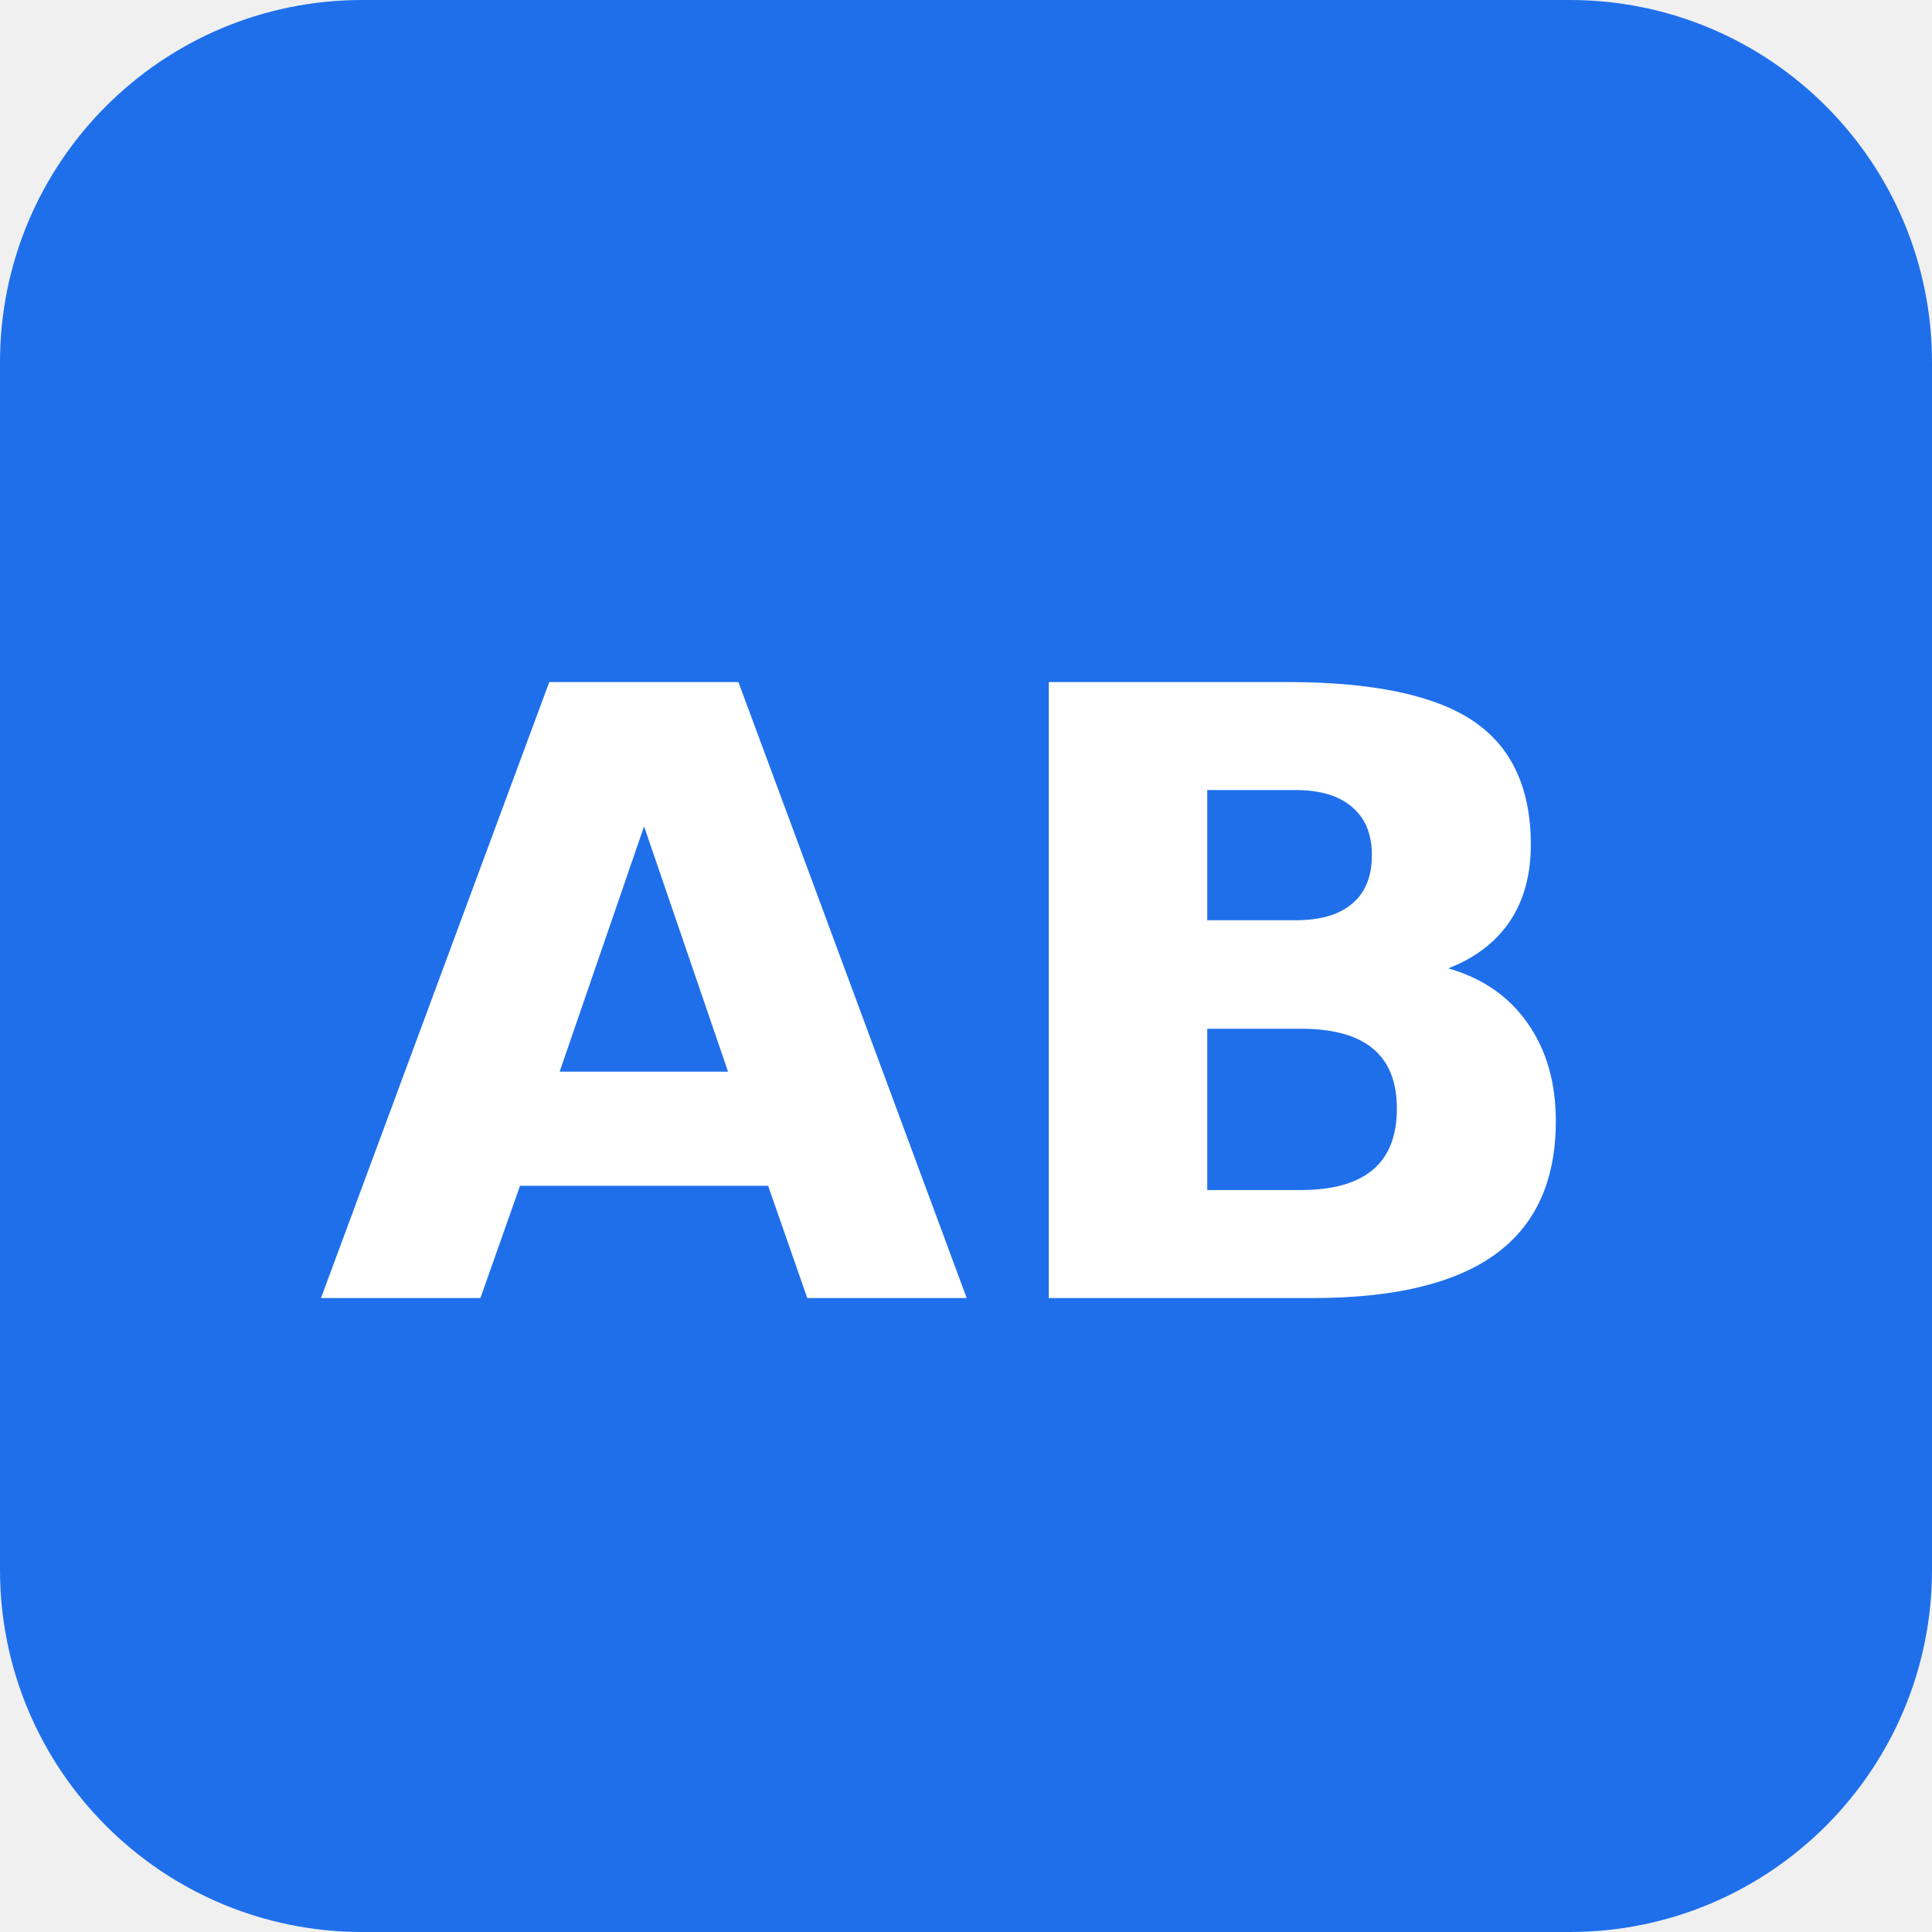
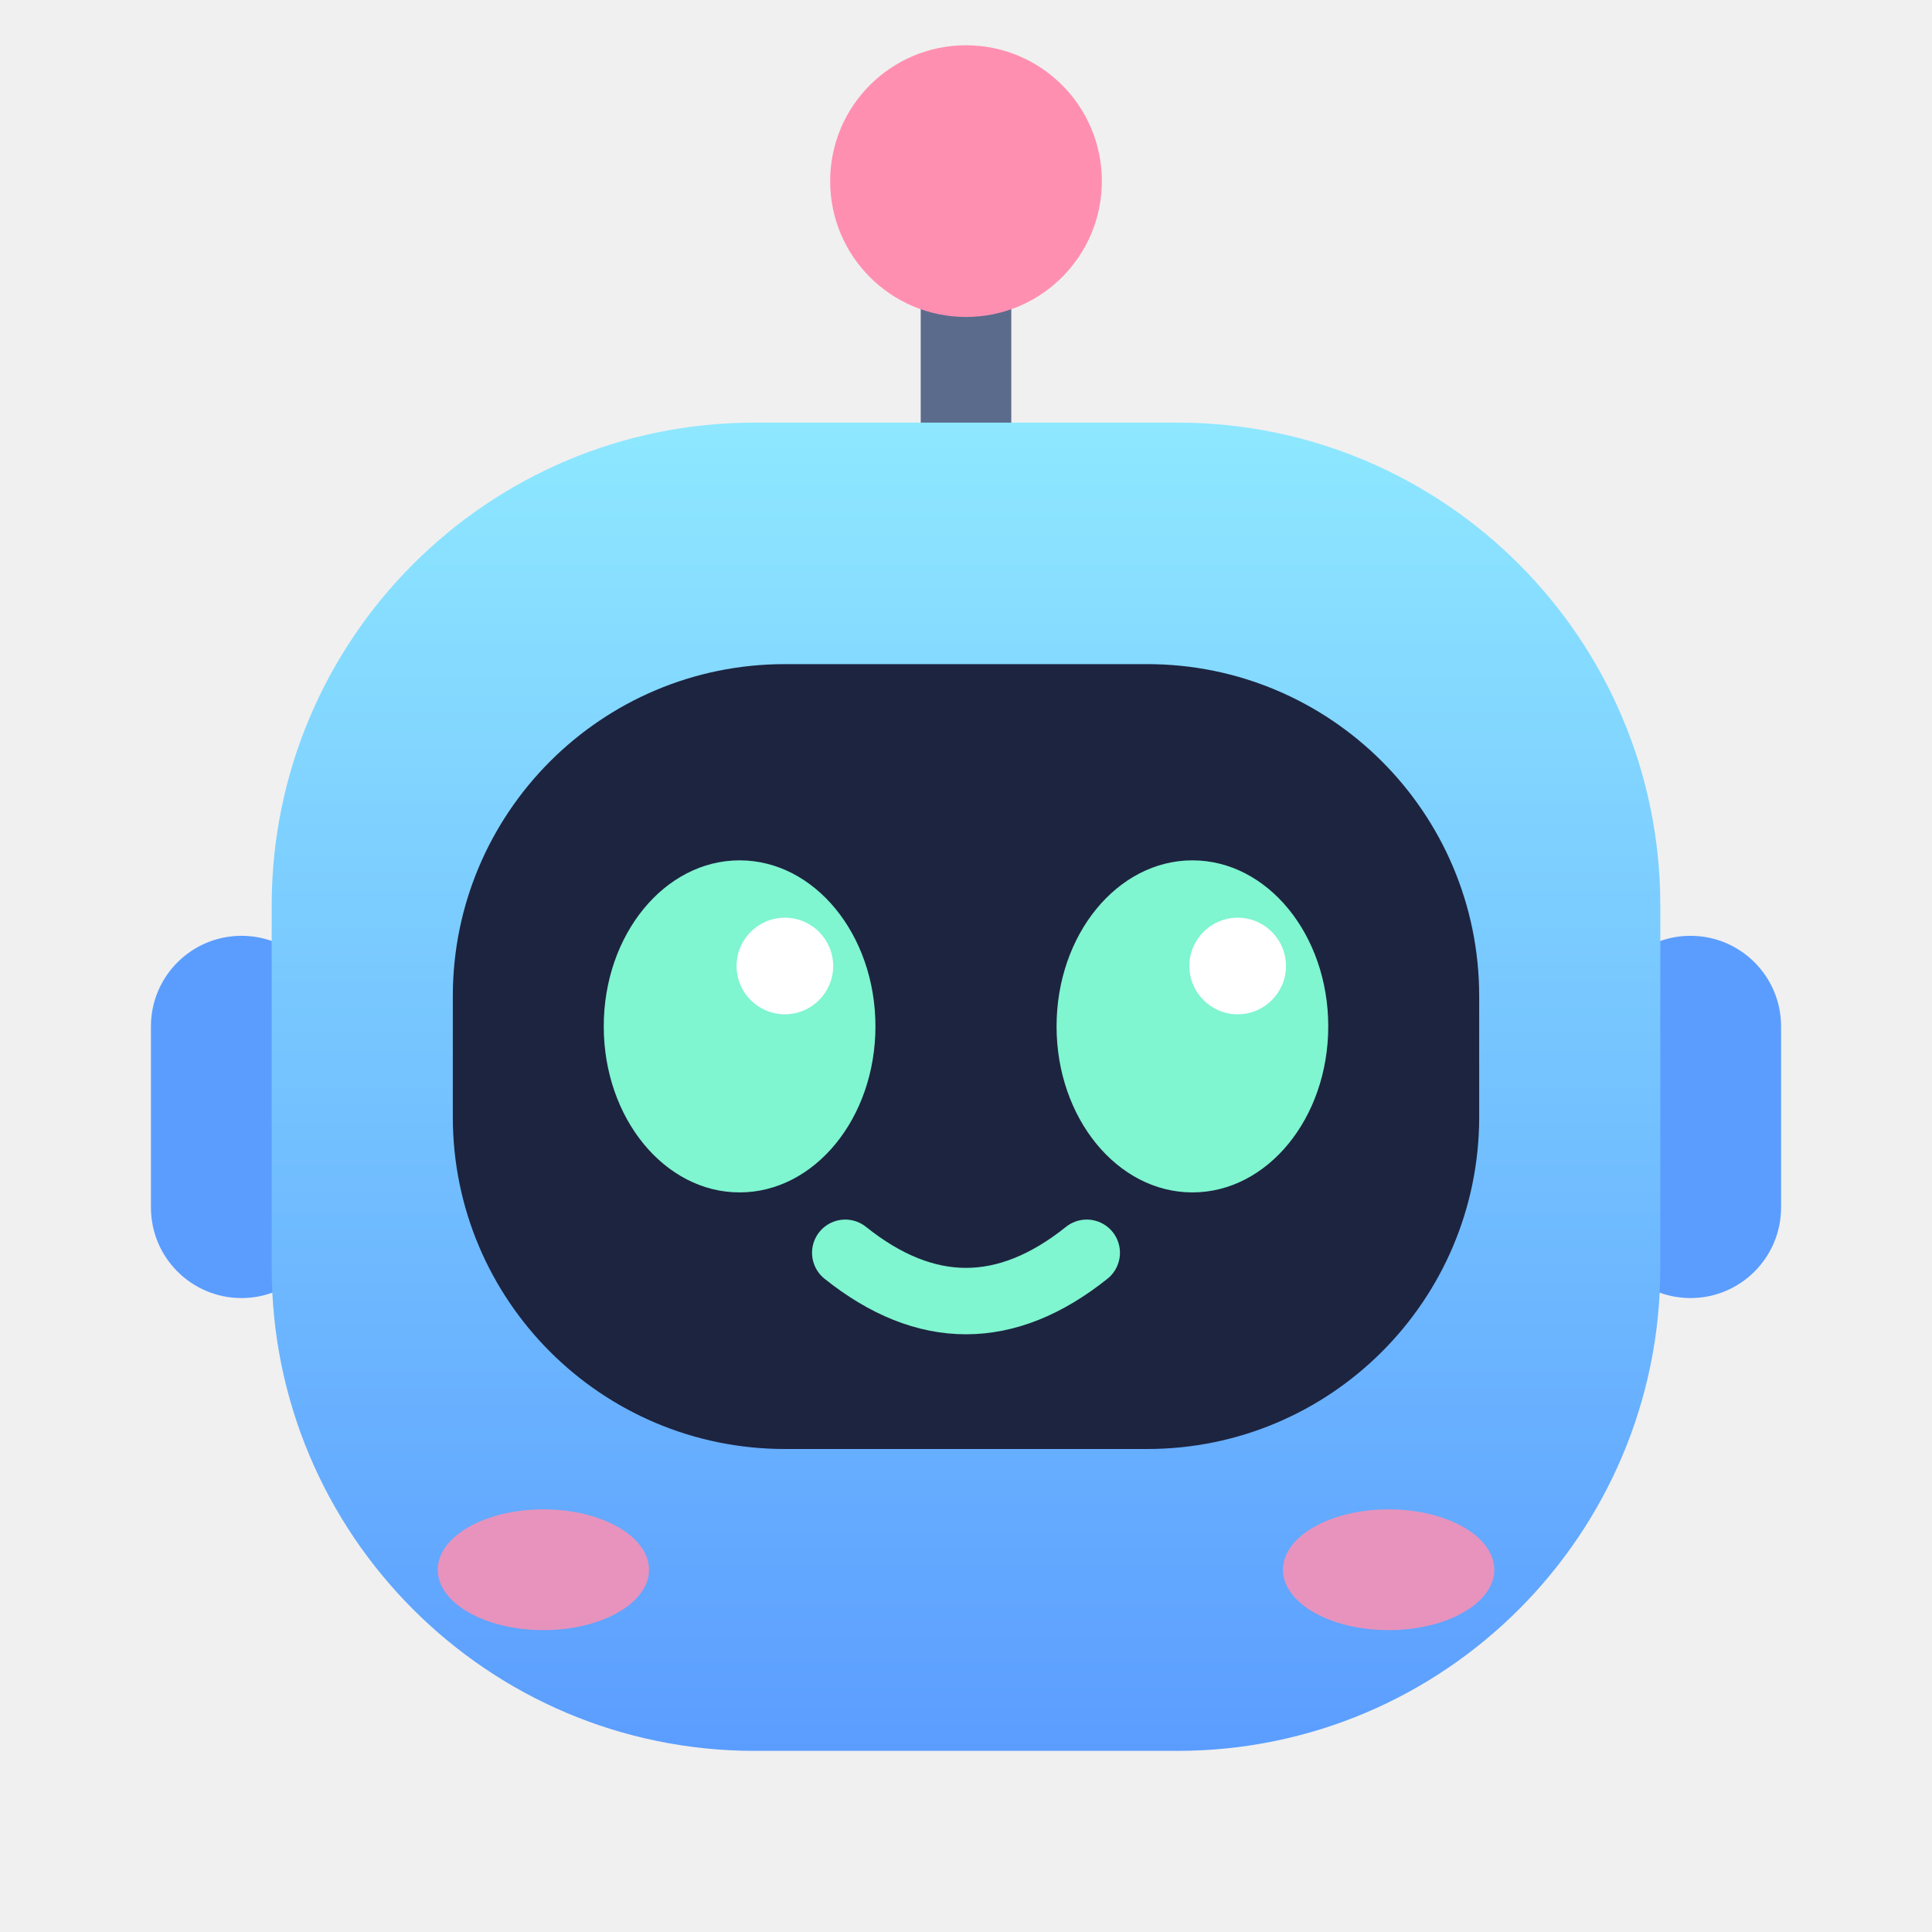
<svg xmlns="http://www.w3.org/2000/svg" viewBox="0 0 64 64">
-   <rect width="64" height="64" rx="12" fill="#1f6feb" />
-   <text x="32" y="43" font-family="DejaVu Sans, sans-serif" font-size="28" font-weight="bold" text-anchor="middle" fill="#ffffff">AB</text>
+   <defs>
+     <linearGradient id="t" x1="0" y1="0" x2="0" y2="1">
+       <stop offset="0" stop-color="#8ee8ff" />
+       <stop offset="1" stop-color="#5b9dff" />
+     </linearGradient>
+   </defs>
+   <line x1="32" y1="5" x2="32" y2="15" stroke="#5b6b8c" stroke-width="3" stroke-linecap="round" />
+   <circle cx="32" cy="6" r="4.5" fill="#ff8fb1" />
+   <rect x="5" y="31" width="6" height="12" rx="3" fill="#5b9dff" />
+   <rect x="53" y="31" width="6" height="12" rx="3" fill="#5b9dff" />
+   <rect x="9" y="14" width="46" height="44" rx="16" fill="url(#t)" />
+   <rect x="15" y="22" width="34" height="26" rx="11" fill="#1d2440" />
+   <ellipse cx="24.5" cy="34" rx="4.5" ry="5.5" fill="#7ff5d0" />
+   <ellipse cx="39.5" cy="34" rx="4.5" ry="5.5" fill="#7ff5d0" />
+   <circle cx="26" cy="32" r="1.6" fill="#fff" />
+   <circle cx="41" cy="32" r="1.6" fill="#fff" />
+   <path d="M28 41.5q4 3.2 8 0" fill="none" stroke="#7ff5d0" stroke-width="2.2" stroke-linecap="round" />
+   <ellipse cx="18" cy="52" rx="3.5" ry="2" fill="#ff8fb1" opacity=".85" />
+   <ellipse cx="46" cy="52" rx="3.5" ry="2" fill="#ff8fb1" opacity=".85" />
</svg>
